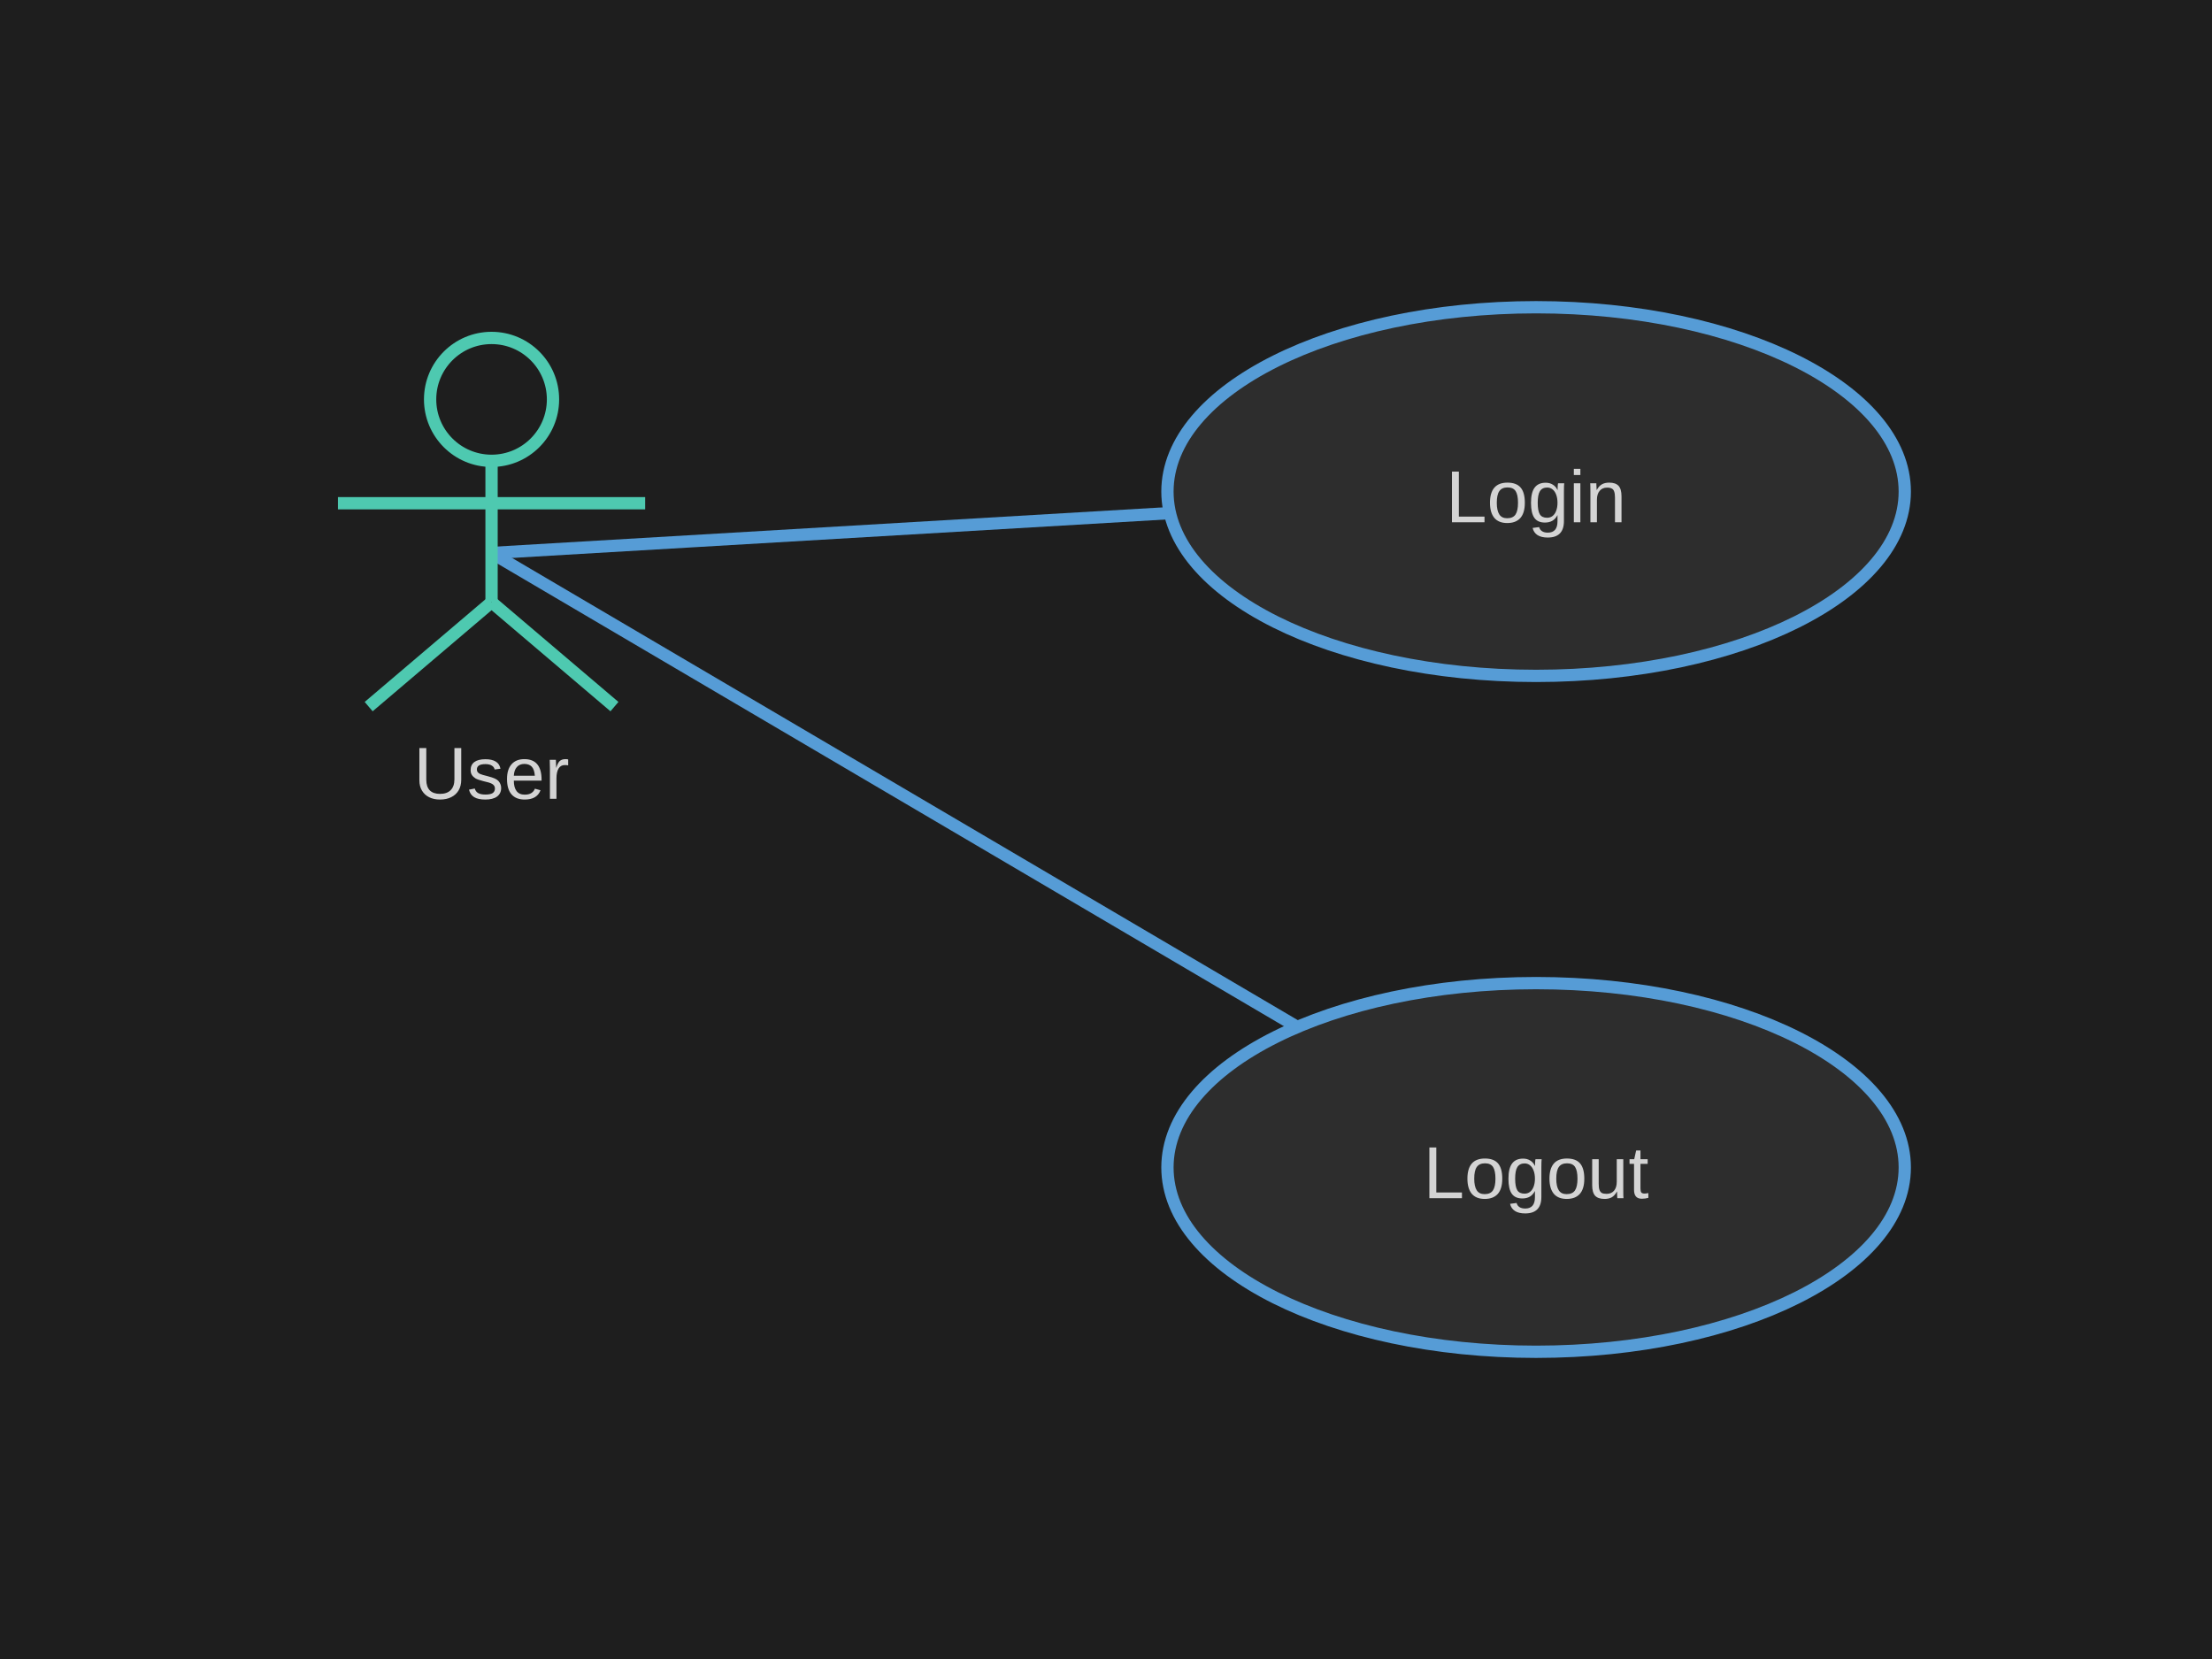
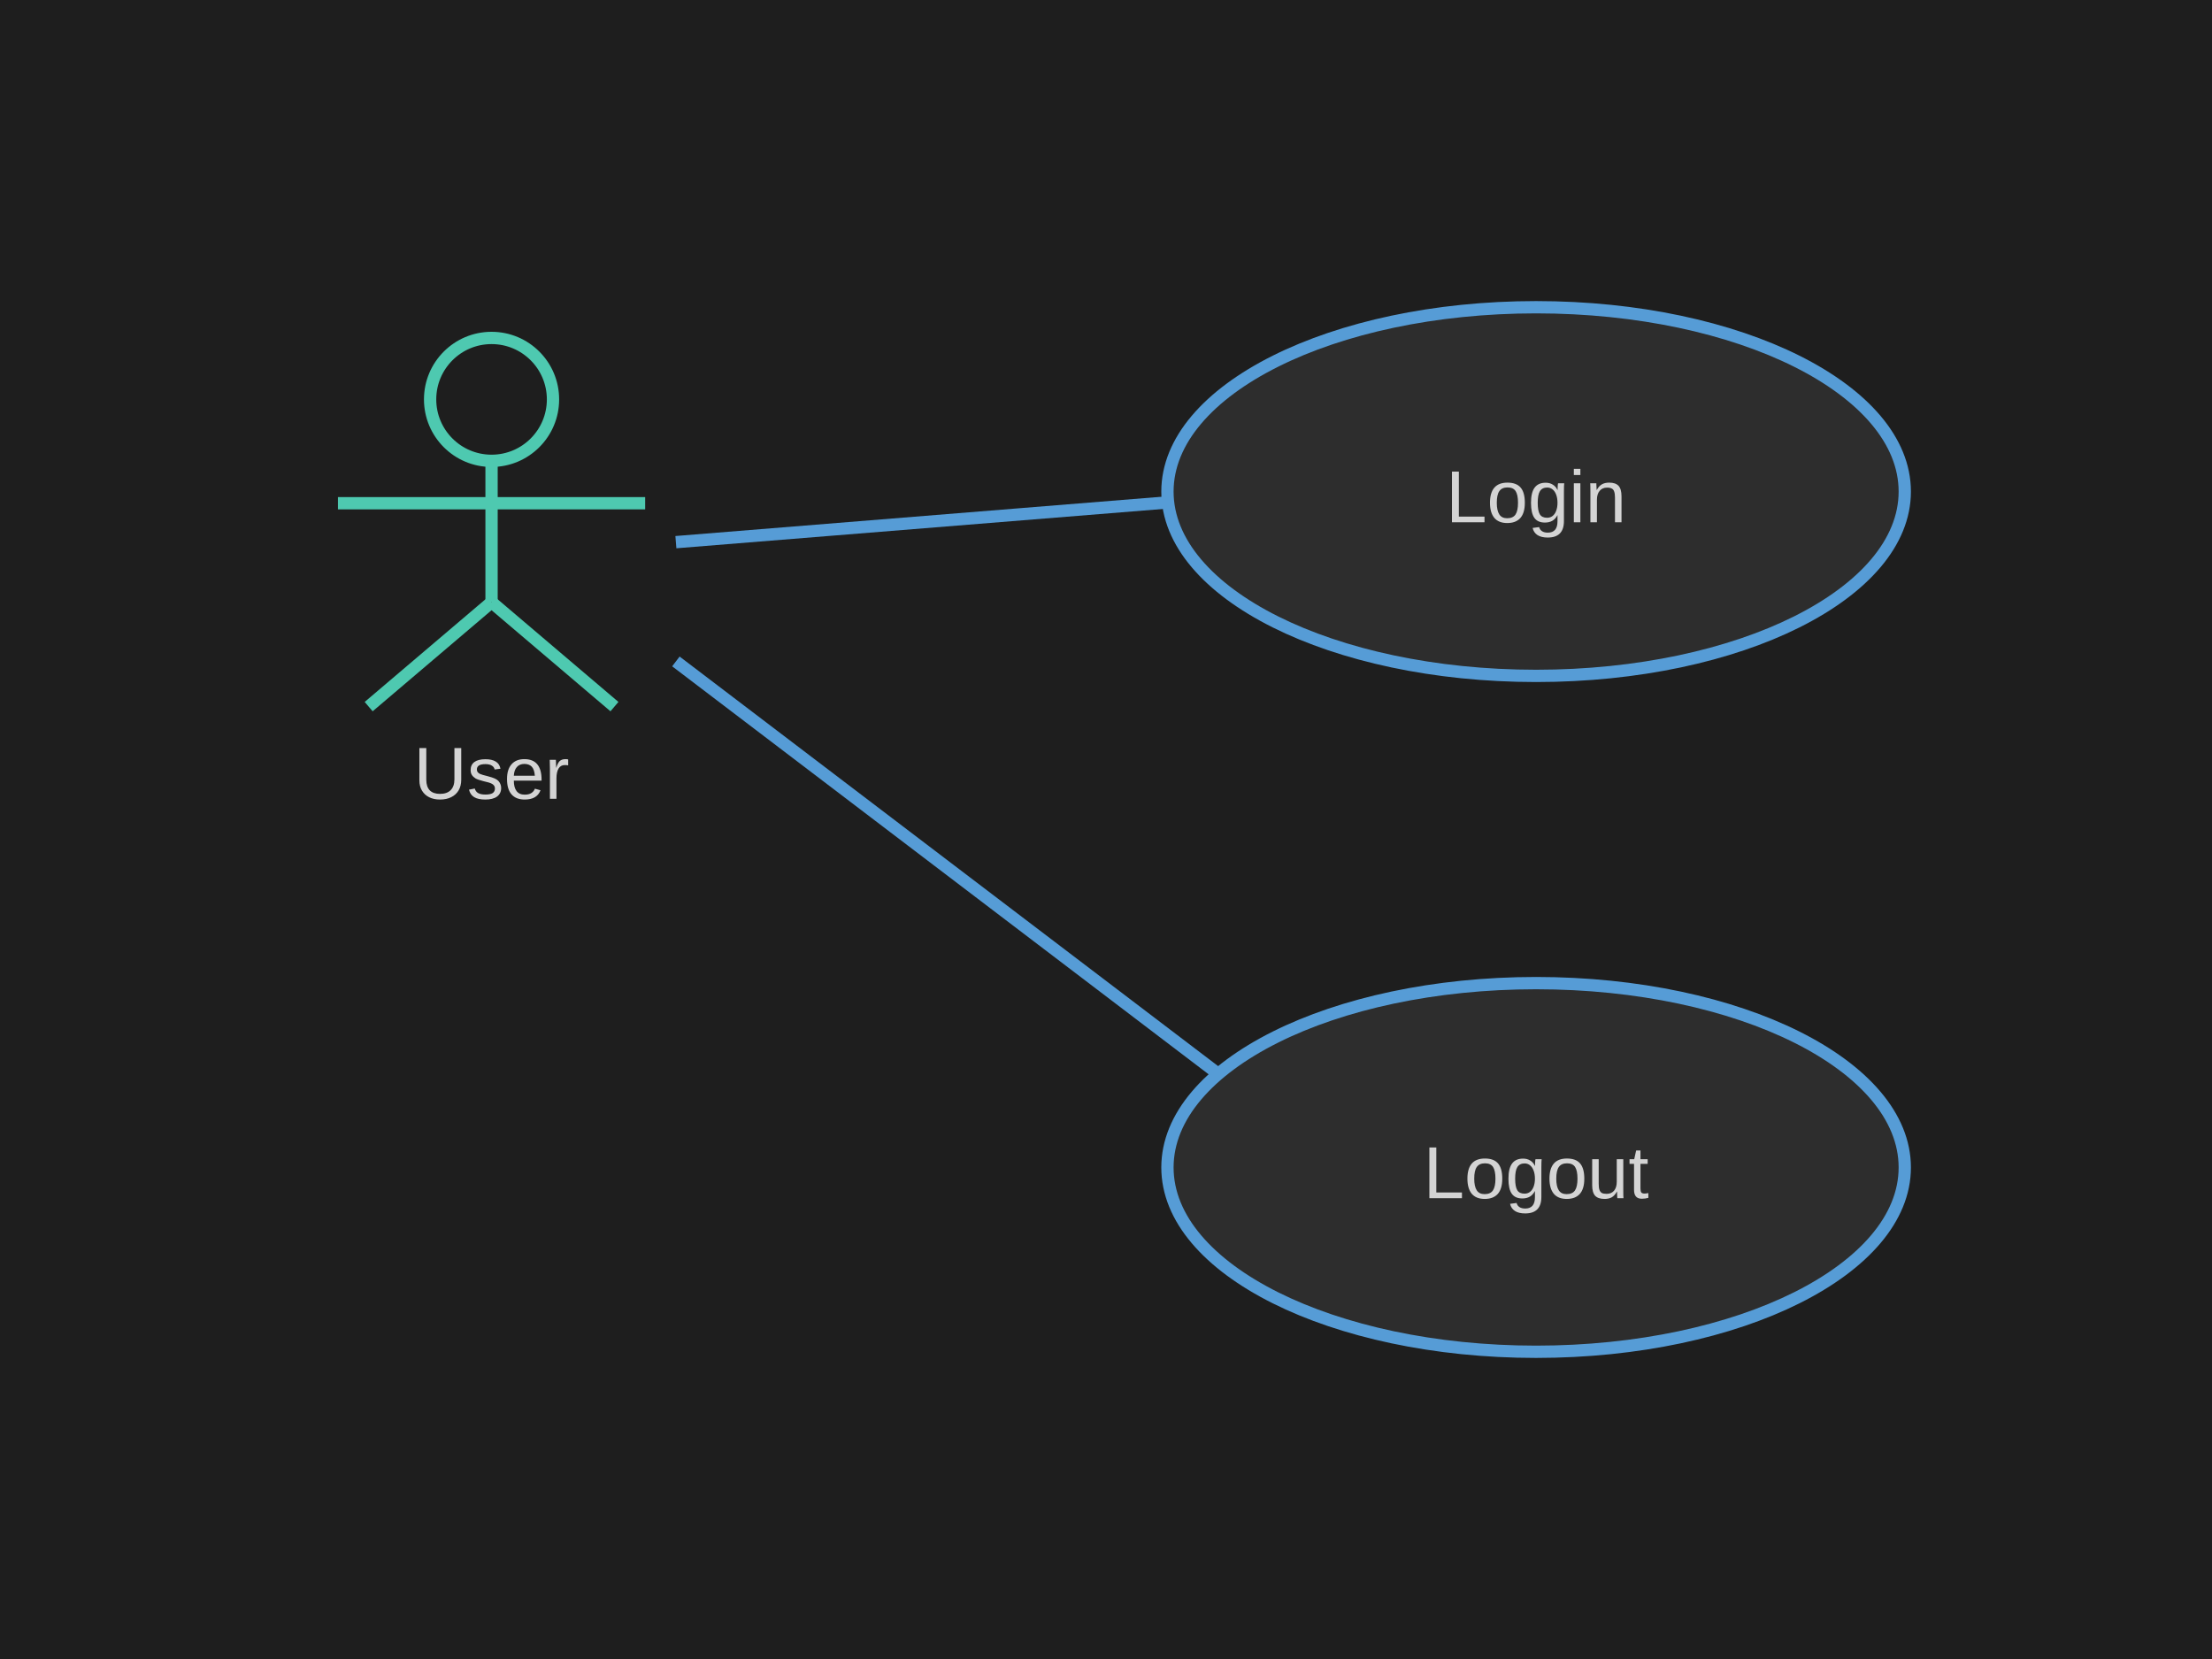
<svg xmlns="http://www.w3.org/2000/svg" width="360" height="270" viewBox="0 0 360 270">
  <rect width="100%" height="100%" fill="#1e1e1e" />
-   <line x1="80" y1="90" x2="250" y2="80" stroke="#569cd6" stroke-width="2" />
-   <line x1="80" y1="90" x2="250" y2="190" stroke="#569cd6" stroke-width="2" />
+   <line x1="110" y1="88.235" x2="190.104" y2="81.762" stroke="#569cd6" stroke-width="2" />
+   <line x1="110" y1="107.647" x2="198.284" y2="174.789" stroke="#569cd6" stroke-width="2" />
  <g id="actor_0">
    <circle cx="80" cy="65" r="10" fill="none" stroke="#4ec9b0" stroke-width="2" />
    <line x1="80" y1="75" x2="80" y2="98" stroke="#4ec9b0" stroke-width="2" />
    <line x1="55" y1="81.9" x2="105" y2="81.9" stroke="#4ec9b0" stroke-width="2" />
    <line x1="80" y1="98" x2="60" y2="115" stroke="#4ec9b0" stroke-width="2" />
    <line x1="80" y1="98" x2="100" y2="115" stroke="#4ec9b0" stroke-width="2" />
    <text x="80" y="130" text-anchor="middle" font-size="12" font-family="Arial" fill="#d4d4d4">
          User
        </text>
  </g>
  <g id="usecase_1">
    <ellipse cx="250" cy="80" rx="60" ry="30" fill="#2d2d2d" stroke="#569cd6" stroke-width="2" />
    <text x="250" y="85" text-anchor="middle" font-size="12" font-family="Arial" fill="#d4d4d4">
          Login
        </text>
  </g>
  <g id="usecase_2">
    <ellipse cx="250" cy="190" rx="60" ry="30" fill="#2d2d2d" stroke="#569cd6" stroke-width="2" />
    <text x="250" y="195" text-anchor="middle" font-size="12" font-family="Arial" fill="#d4d4d4">
          Logout
        </text>
  </g>
</svg>
